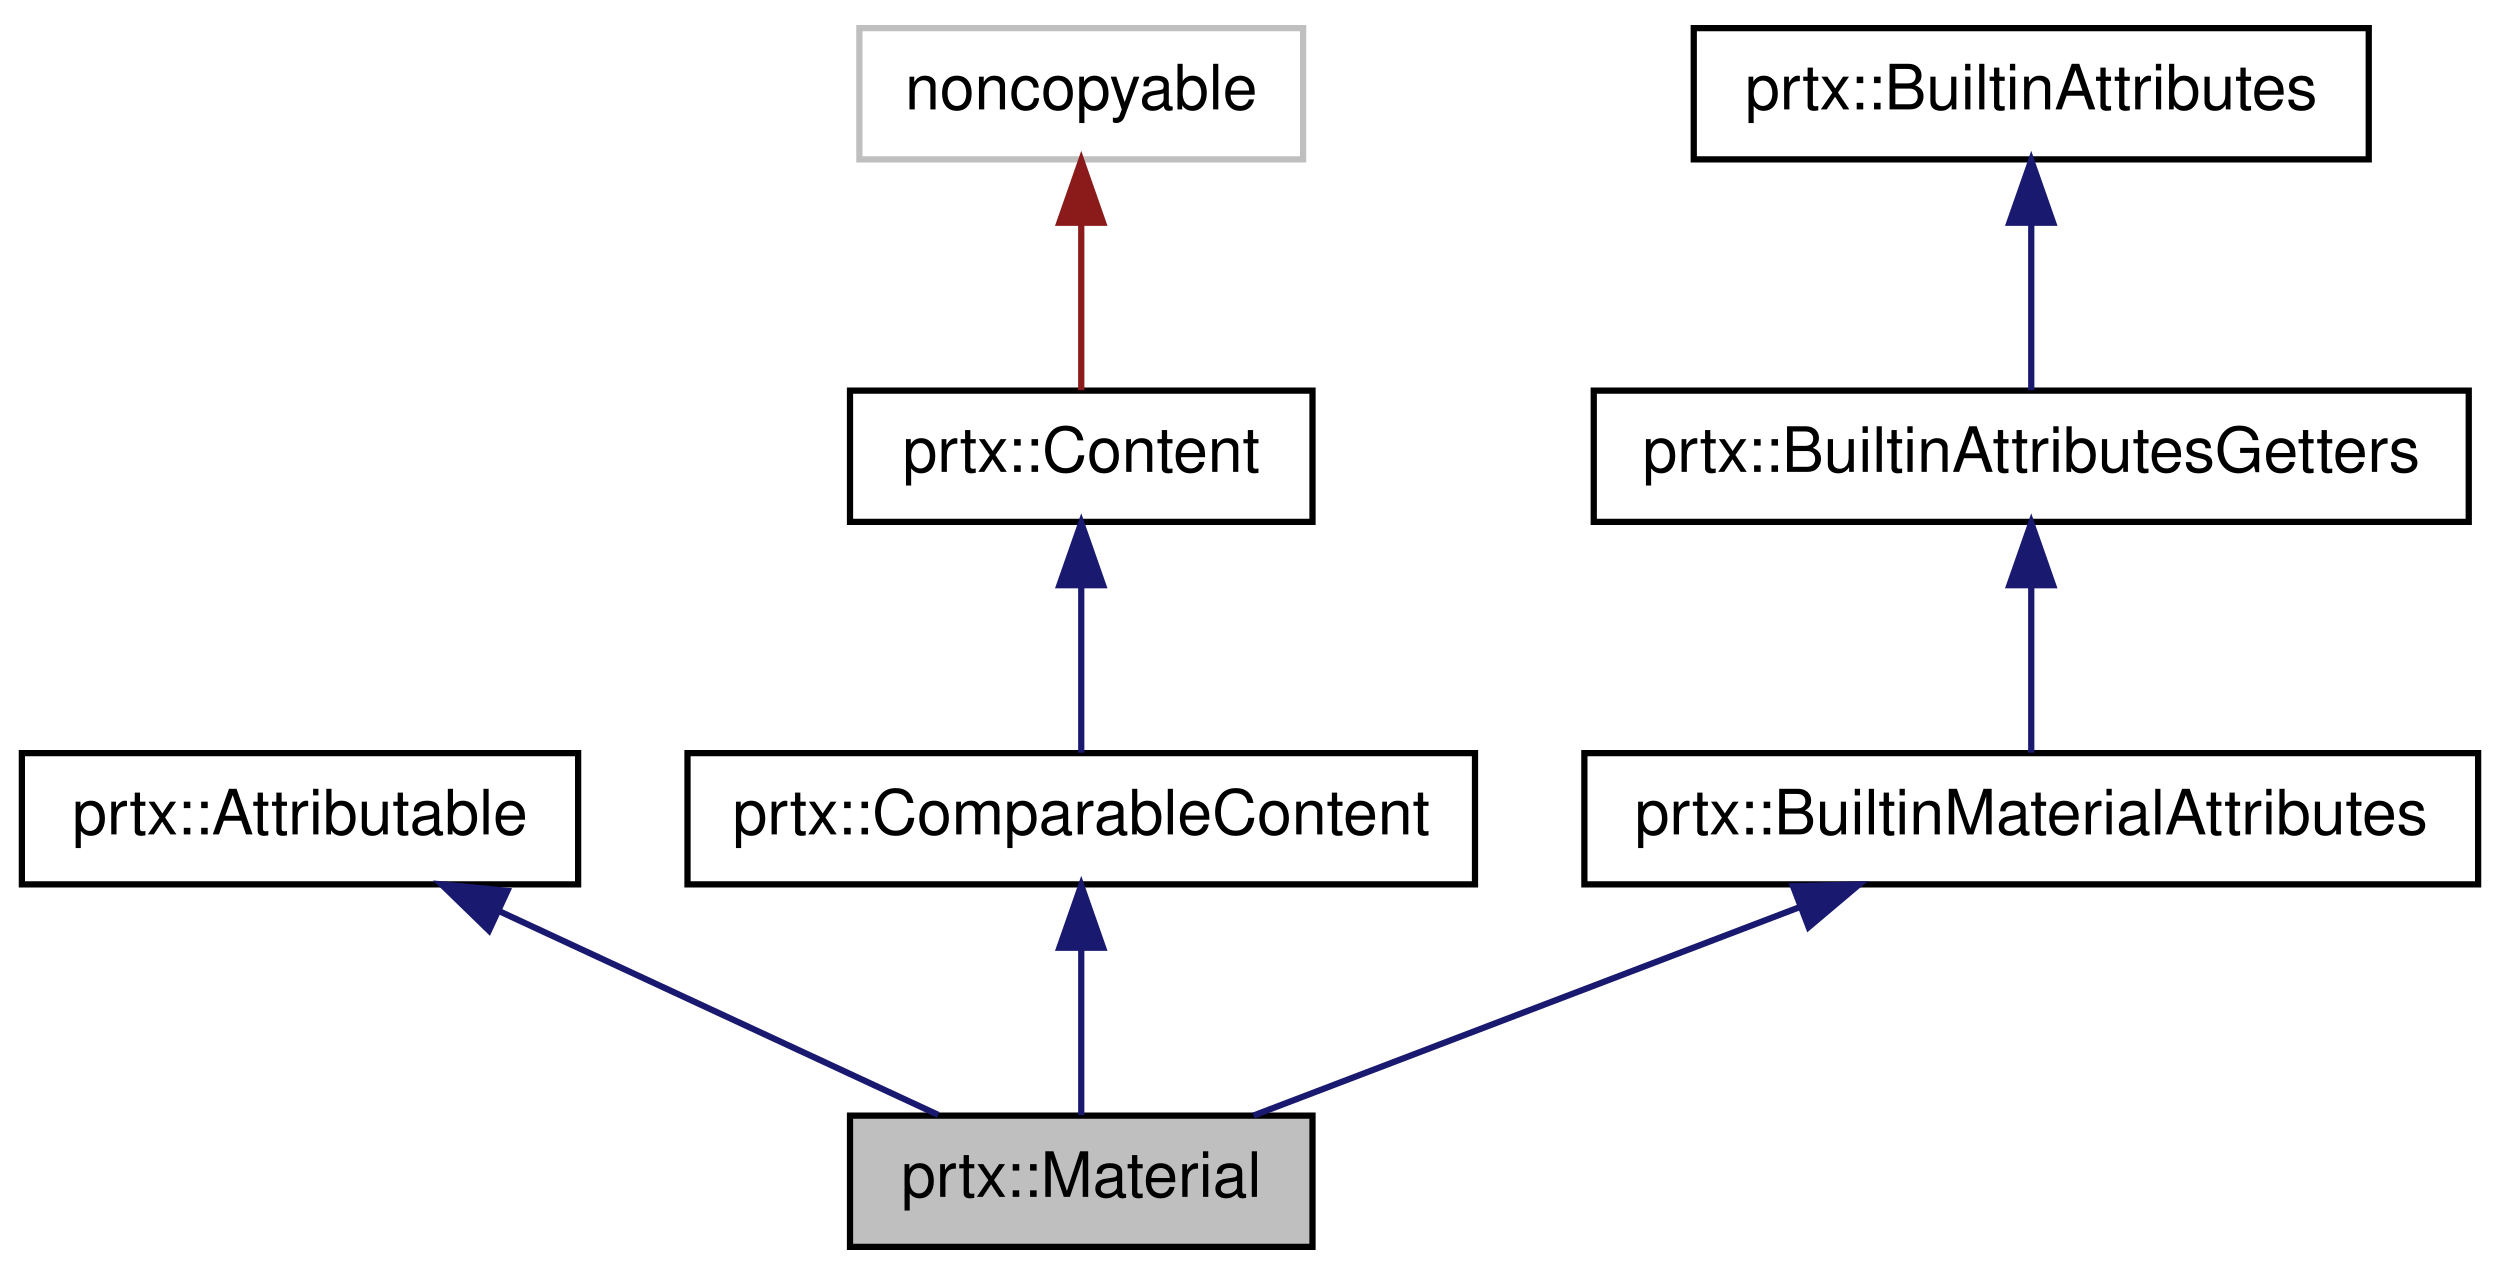
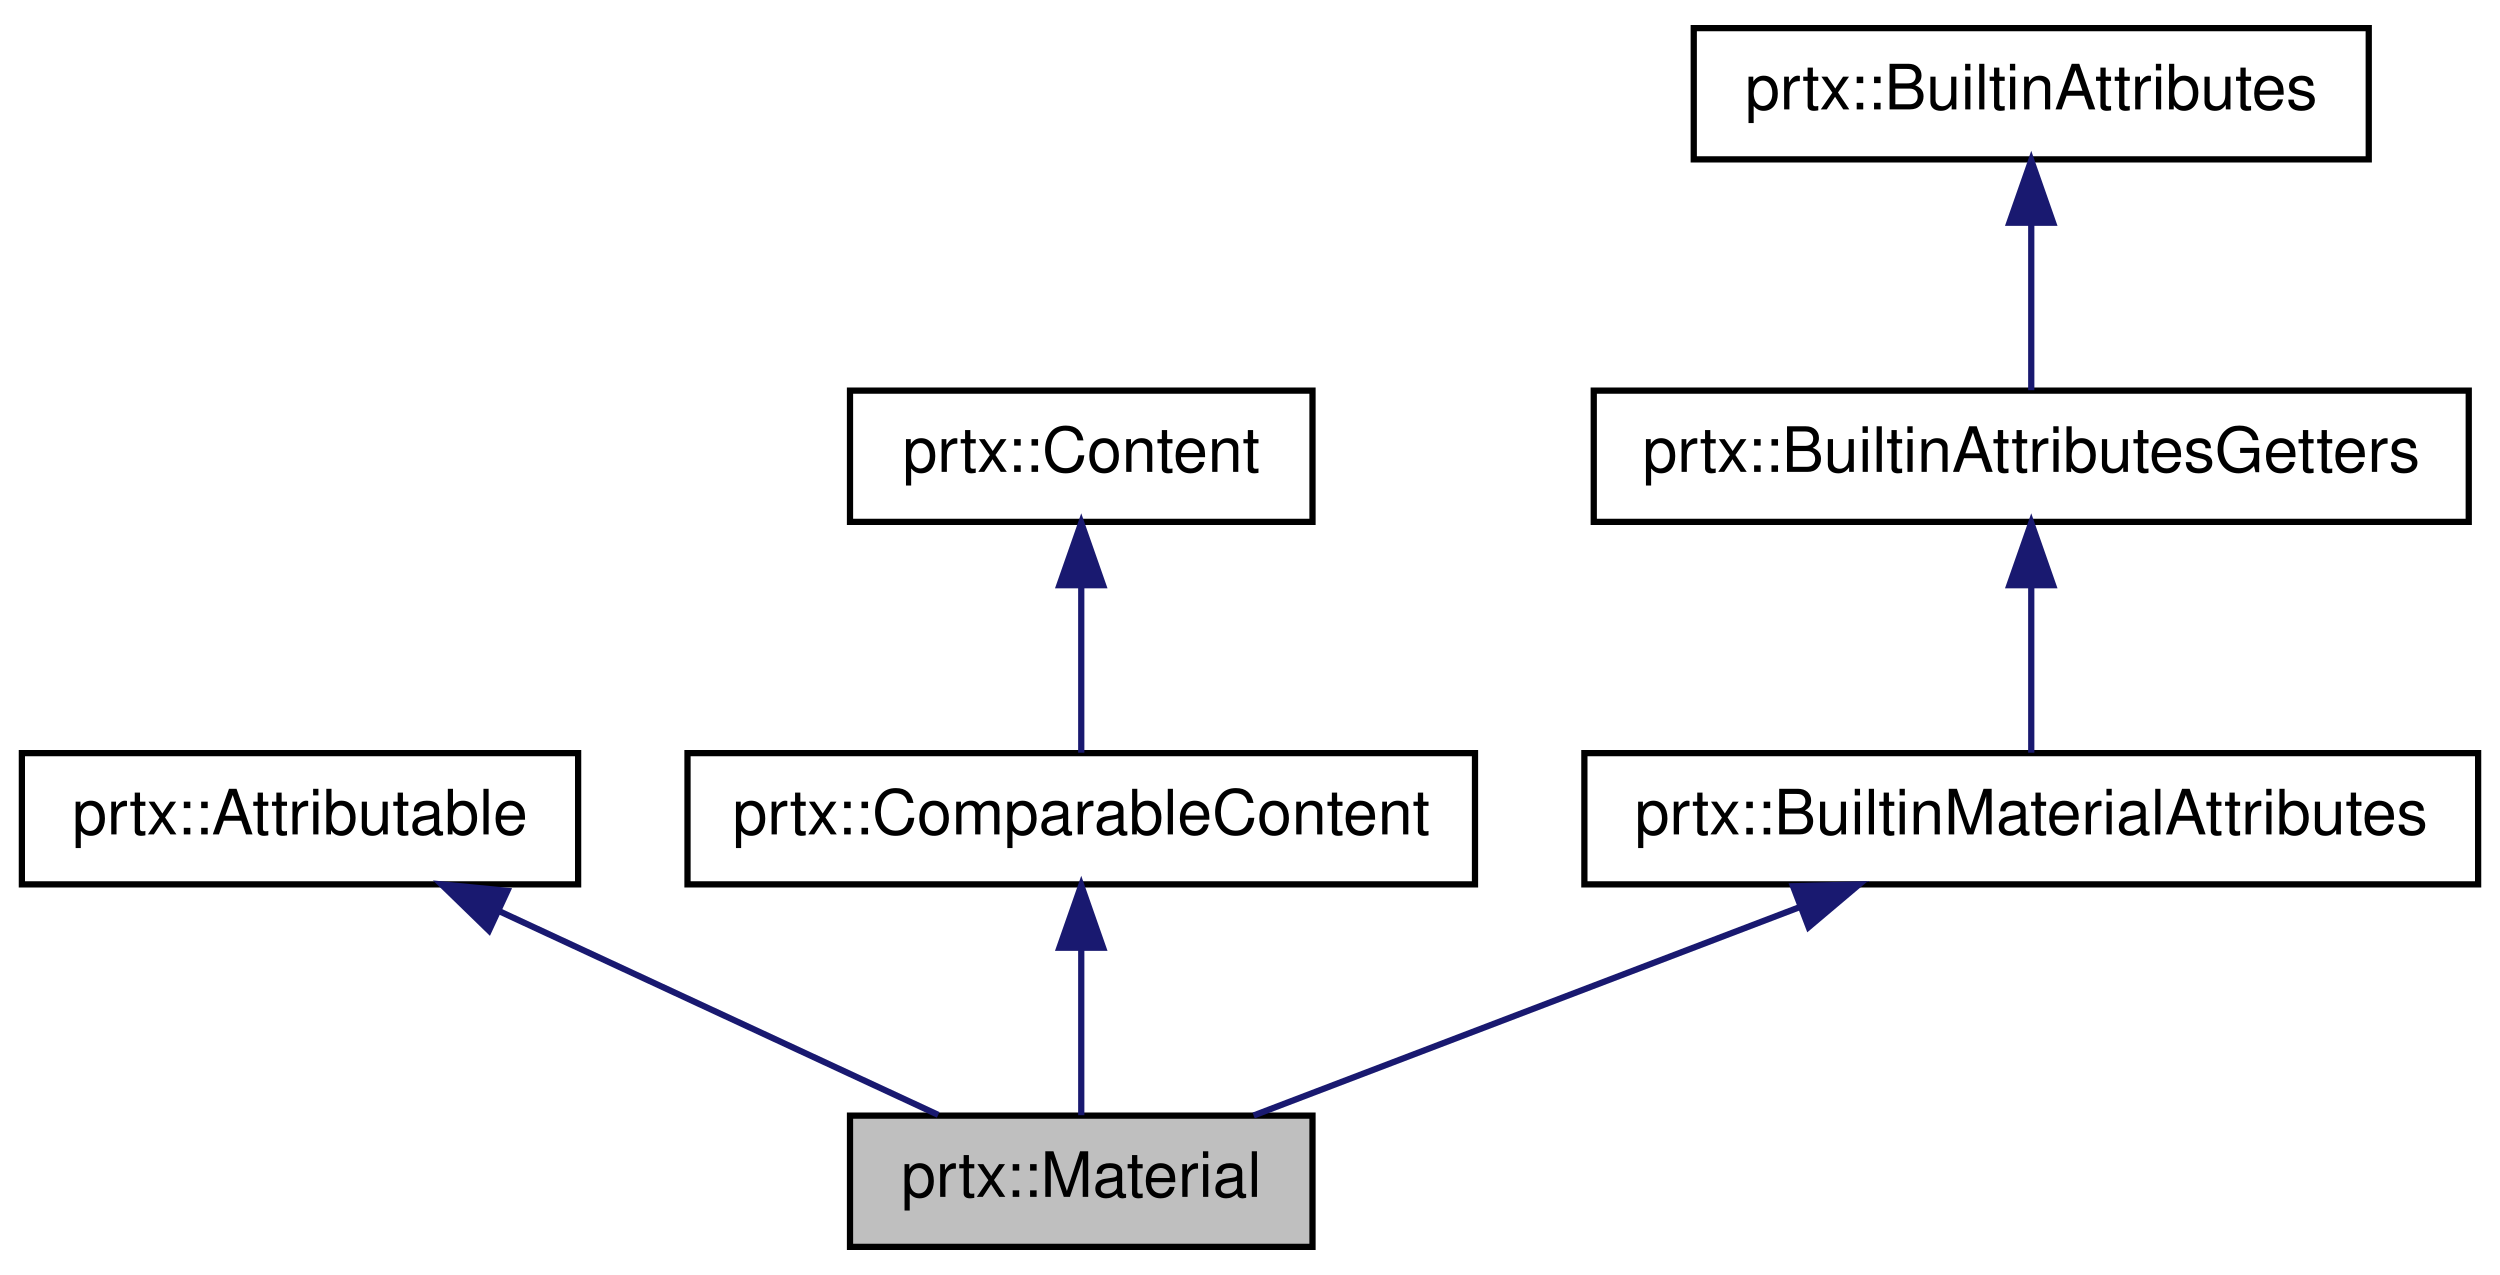
<svg xmlns="http://www.w3.org/2000/svg" xmlns:xlink="http://www.w3.org/1999/xlink" width="400pt" height="204pt" viewBox="0.00 0.00 400.00 204.00">
  <g id="graph1" class="graph" transform="scale(1 1) rotate(0) translate(4 200)">
    <g id="node1" class="node">
      <polygon fill="#bfbfbf" stroke="black" points="132,-0.5 132,-21.5 206,-21.5 206,-0.5 132,-0.5" />
      <text text-anchor="middle" x="169" y="-8.5" font-family="Helvetica,sans-Serif" font-size="10.00">prtx::Material</text>
    </g>
    <g id="node2" class="node">
      <a xlink:href="classprtx_1_1_attributable.html" target="_top" xlink:title="prtx::Attributable">
        <polygon fill="none" stroke="black" points="-0.5,-58.5 -0.5,-79.5 88.5,-79.5 88.5,-58.5 -0.5,-58.5" />
        <text text-anchor="middle" x="44" y="-66.5" font-family="Helvetica,sans-Serif" font-size="10.00">prtx::Attributable</text>
      </a>
    </g>
    <g id="edge2" class="edge">
      <path fill="none" stroke="midnightblue" d="M75.883,-54.206C97.812,-44.031 126.421,-30.757 146.109,-21.621" />
      <polygon fill="midnightblue" stroke="midnightblue" points="74.234,-51.113 66.637,-58.497 77.181,-57.462 74.234,-51.113" />
    </g>
    <g id="node4" class="node">
      <a xlink:href="classprtx_1_1_comparable_content.html" target="_top" xlink:title="prtx::ComparableContent">
        <polygon fill="none" stroke="black" points="106,-58.5 106,-79.5 232,-79.5 232,-58.5 106,-58.5" />
        <text text-anchor="middle" x="169" y="-66.5" font-family="Helvetica,sans-Serif" font-size="10.00">prtx::ComparableContent</text>
      </a>
    </g>
    <g id="edge4" class="edge">
      <path fill="none" stroke="midnightblue" d="M169,-48.191C169,-39.168 169,-28.994 169,-21.571" />
      <polygon fill="midnightblue" stroke="midnightblue" points="165.5,-48.362 169,-58.362 172.5,-48.362 165.5,-48.362" />
    </g>
    <g id="node6" class="node">
      <a xlink:href="classprtx_1_1_content.html" target="_top" xlink:title="prtx::Content">
        <polygon fill="none" stroke="black" points="132,-116.5 132,-137.5 206,-137.5 206,-116.5 132,-116.5" />
        <text text-anchor="middle" x="169" y="-124.5" font-family="Helvetica,sans-Serif" font-size="10.00">prtx::Content</text>
      </a>
    </g>
    <g id="edge6" class="edge">
      <path fill="none" stroke="midnightblue" d="M169,-106.191C169,-97.168 169,-86.994 169,-79.571" />
      <polygon fill="midnightblue" stroke="midnightblue" points="165.5,-106.362 169,-116.362 172.5,-106.362 165.5,-106.362" />
    </g>
    <g id="node8" class="node">
-       <polygon fill="none" stroke="#bfbfbf" points="133.5,-174.5 133.5,-195.5 204.5,-195.5 204.5,-174.5 133.5,-174.5" />
-       <text text-anchor="middle" x="169" y="-182.5" font-family="Helvetica,sans-Serif" font-size="10.00">noncopyable</text>
-     </g>
-     <g id="edge8" class="edge">
-       <path fill="none" stroke="#8b1a1a" d="M169,-164.191C169,-155.168 169,-144.994 169,-137.571" />
-       <polygon fill="#8b1a1a" stroke="#8b1a1a" points="165.5,-164.362 169,-174.362 172.5,-164.362 165.5,-164.362" />
-     </g>
-     <g id="node10" class="node">
      <a xlink:href="classprtx_1_1_builtin_material_attributes.html" target="_top" xlink:title="prtx::BuiltinMaterialAttributes">
        <polygon fill="none" stroke="black" points="249.5,-58.5 249.5,-79.5 392.5,-79.5 392.5,-58.5 249.5,-58.5" />
        <text text-anchor="middle" x="321" y="-66.5" font-family="Helvetica,sans-Serif" font-size="10.00">prtx::BuiltinMaterialAttributes</text>
      </a>
    </g>
-     <g id="edge10" class="edge">
+     <g id="edge8" class="edge">
      <path fill="none" stroke="midnightblue" d="M283.981,-54.874C257.008,-44.582 221.052,-30.862 196.578,-21.523" />
      <polygon fill="midnightblue" stroke="midnightblue" points="282.883,-58.202 293.474,-58.497 285.379,-51.661 282.883,-58.202" />
    </g>
-     <g id="node12" class="node">
+     <g id="node10" class="node">
      <a xlink:href="classprtx_1_1_builtin_attributes_getters.html" target="_top" xlink:title="prtx::BuiltinAttributesGetters">
        <polygon fill="none" stroke="black" points="251,-116.5 251,-137.5 391,-137.5 391,-116.5 251,-116.5" />
        <text text-anchor="middle" x="321" y="-124.5" font-family="Helvetica,sans-Serif" font-size="10.00">prtx::BuiltinAttributesGetters</text>
      </a>
    </g>
-     <g id="edge12" class="edge">
+     <g id="edge10" class="edge">
      <path fill="none" stroke="midnightblue" d="M321,-106.191C321,-97.168 321,-86.994 321,-79.571" />
      <polygon fill="midnightblue" stroke="midnightblue" points="317.5,-106.362 321,-116.362 324.5,-106.362 317.5,-106.362" />
    </g>
-     <g id="node14" class="node">
+     <g id="node12" class="node">
      <a xlink:href="classprtx_1_1_builtin_attributes.html" target="_top" xlink:title="prtx::BuiltinAttributes">
        <polygon fill="none" stroke="black" points="267,-174.5 267,-195.5 375,-195.5 375,-174.5 267,-174.5" />
        <text text-anchor="middle" x="321" y="-182.5" font-family="Helvetica,sans-Serif" font-size="10.00">prtx::BuiltinAttributes</text>
      </a>
    </g>
-     <g id="edge14" class="edge">
+     <g id="edge12" class="edge">
      <path fill="none" stroke="midnightblue" d="M321,-164.191C321,-155.168 321,-144.994 321,-137.571" />
      <polygon fill="midnightblue" stroke="midnightblue" points="317.5,-164.362 321,-174.362 324.5,-164.362 317.5,-164.362" />
    </g>
  </g>
</svg>
